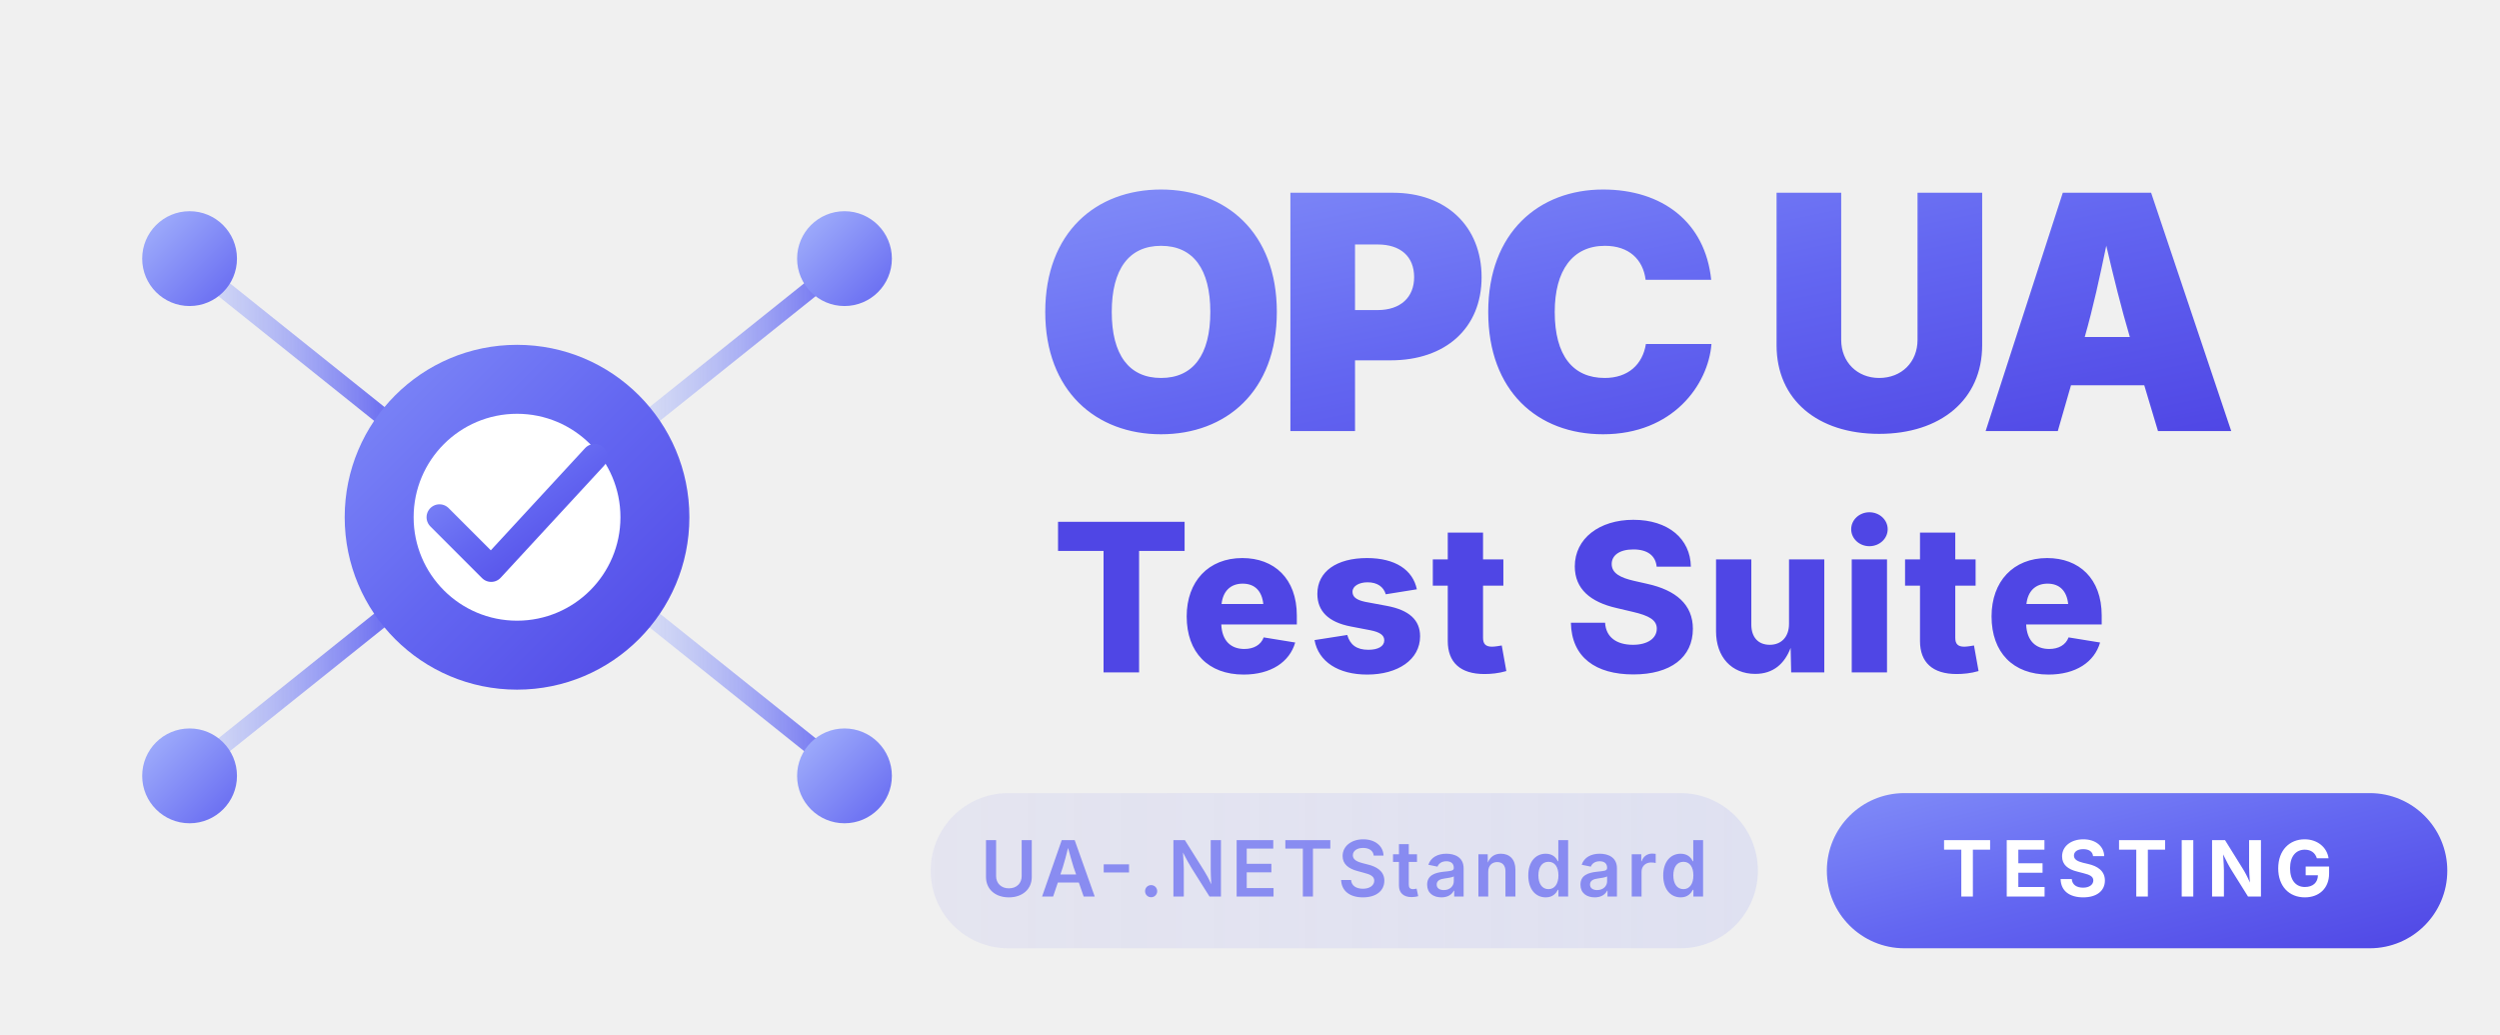
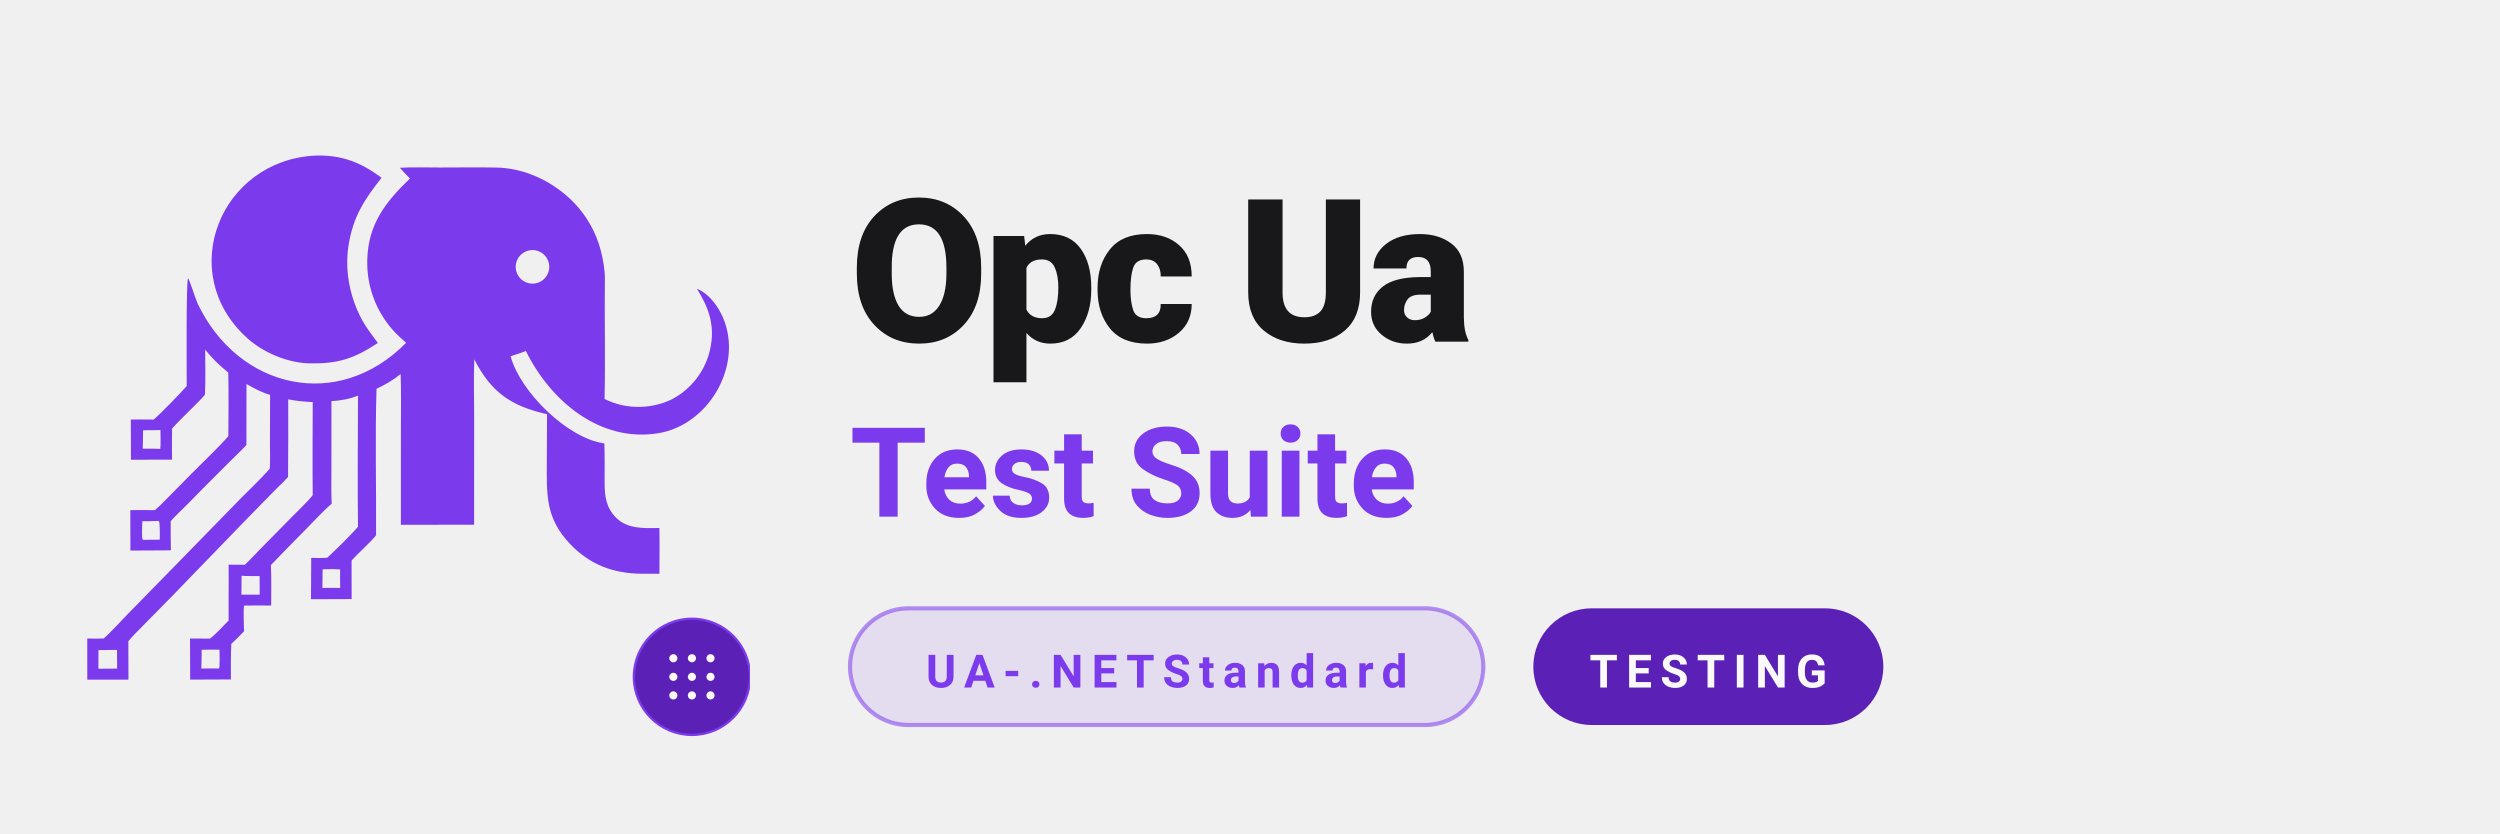
- <svg xmlns="http://www.w3.org/2000/svg" viewBox="0 0 290 120" width="290" height="120">
-   <defs>
-     <linearGradient id="brand" x1="0%" y1="0%" x2="100%" y2="100%">
-       <stop offset="0%" stop-color="#818CF8" />
-       <stop offset="50%" stop-color="#6366F1" />
-       <stop offset="100%" stop-color="#4F46E5" />
-     </linearGradient>
-     <linearGradient id="node" x1="0%" y1="0%" x2="100%" y2="100%">
-       <stop offset="0%" stop-color="#A5B4FC" />
-       <stop offset="100%" stop-color="#6366F1" />
-     </linearGradient>
-     <linearGradient id="line" x1="0%" y1="0%" x2="100%" y2="0%">
-       <stop offset="0%" stop-color="#A5B4FC" stop-opacity="0.4" />
-       <stop offset="100%" stop-color="#6366F1" stop-opacity="0.9" />
-     </linearGradient>
-     <linearGradient id="badge1" x1="0%" y1="0%" x2="100%" y2="0%">
-       <stop offset="0%" stop-color="#6366F1" stop-opacity="0.08" />
-       <stop offset="100%" stop-color="#818CF8" stop-opacity="0.15" />
-     </linearGradient>
-   </defs>
-   <g transform="translate(16, 16)">
-     <line x1="60" y1="32" x2="80" y2="16" stroke="url(#line)" stroke-width="2" stroke-linecap="round" />
-     <line x1="60" y1="56" x2="80" y2="72" stroke="url(#line)" stroke-width="2" stroke-linecap="round" />
-     <line x1="28" y1="32" x2="8" y2="16" stroke="url(#line)" stroke-width="2" stroke-linecap="round" />
-     <line x1="28" y1="56" x2="8" y2="72" stroke="url(#line)" stroke-width="2" stroke-linecap="round" />
-     <circle cx="44" cy="44" r="20" fill="url(#brand)" />
-     <circle cx="44" cy="44" r="12" fill="white" />
-     <circle cx="82" cy="14" r="5.5" fill="url(#node)" />
-     <circle cx="82" cy="74" r="5.5" fill="url(#node)" />
-     <circle cx="6" cy="14" r="5.5" fill="url(#node)" />
-     <circle cx="6" cy="74" r="5.5" fill="url(#node)" />
-     <path d="M35 44 L41 50 L53 37" fill="none" stroke="url(#brand)" stroke-width="3" stroke-linecap="round" stroke-linejoin="round" />
+ <svg xmlns="http://www.w3.org/2000/svg" width="600" height="200" viewBox="0 0 600 200">
+   <svg x="20" y="20" width="160" height="160" viewBox="236 229 574 574">
+     <defs>
+       <mask id="cutouts" maskUnits="userSpaceOnUse" x="236" y="229" width="574" height="574">
+         <rect x="236" y="229" width="574" height="574" fill="white" />
+         <path fill="black" d="M619.618 372.914C627.415 371.2 635.123 376.141 636.822 383.941C638.521 391.742 633.565 399.441 625.761 401.124C617.978 402.803 610.306 397.864 608.612 390.085C606.918 382.305 611.842 374.623 619.618 372.914Z" />
+         <path fill="black" d="M249.02 717.001L264.969 716.824L265.105 732.919L248.992 733.027C249.066 727.737 249.012 722.304 249.02 717.001Z" />
+         <path fill="black" d="M337.884 716.685C342.891 716.534 348.206 716.604 353.238 716.586C353.258 719.136 353.693 731.506 352.834 732.844C347.76 732.736 342.685 732.743 337.612 732.866C337.842 727.777 337.79 721.858 337.884 716.685Z" />
+         <path fill="black" d="M372.261 652.986C376.872 653.36 383.045 653.203 387.774 653.214C387.735 658.522 387.82 663.963 387.845 669.283L372.098 669.284L372.261 652.986Z" />
+         <path fill="black" d="M450.732 647.235L457.119 647.532C456.932 652.779 457.088 658.203 457.162 663.466L449.213 663.39L441.844 663.451L442.02 647.421L450.732 647.235Z" />
+         <path fill="black" d="M300.999 605.764C302.133 607.16 301.801 619.237 301.826 621.916L287.516 622.03L287.125 621.79C286.069 620.116 286.714 608.775 286.791 606.033C291.528 606.039 296.265 605.949 300.999 605.764Z" />
+         <path fill="black" d="M287.424 527.696C292.289 527.738 297.534 527.595 302.424 527.544C302.318 532.34 302.801 539.208 302.272 543.727C297.452 543.436 292.025 543.552 287.154 543.55C287.392 538.451 287.375 532.831 287.424 527.696Z" />
+       </mask>
+     </defs>
+     <g mask="url(#cutouts)">
+       <path fill="#7C3AED" d="M508.526 301.692C518.464 301.076 532.852 301.47 543.15 301.479C559.15 301.493 576.102 301.178 592.027 301.521C616.978 302.057 641.774 314.259 658.886 332.24C669.629 343.543 677.366 357.359 681.391 372.424C683.345 379.859 685.141 389.46 685.047 397.177C684.628 431.614 685.585 466.356 684.773 500.768C689.267 502.994 693.995 504.709 698.871 505.882C714.32 509.575 733.022 507.292 746.635 498.821C761.265 489.825 771.676 475.337 775.537 458.601C780.198 438.288 774.866 422.727 764.318 405.826C773.348 409.586 780.413 418.171 784.839 426.715C806.298 468.138 776.167 522.962 730.927 530.269C680.586 538.4 638.086 502.236 617.005 459.401C613.579 460.934 607.617 462.713 603.889 463.946C612.006 494.435 653.006 534.884 684.599 538.999C684.969 550.017 684.848 561.627 684.829 572.764C684.809 584.385 686.04 594.362 694.762 603.061C704.582 612.854 718.911 612.049 731.993 611.86C732.252 624.738 732.034 638.295 732.02 651.223L716.508 651.227C692.146 651.023 671.844 643.287 655.076 625.609C633.584 602.951 635.008 582.577 635.058 554.254C635.053 540.788 635.118 527.321 635.253 513.855C604.758 507.056 587.046 495.2 572.605 466.584C572.005 481.468 572.482 500.011 572.482 515.117L572.456 609.023L509.406 609.127L509.428 527.211C509.438 511.474 509.734 494.922 509.22 479.296C502.637 484.646 496.043 488.383 488.44 492.018C487.135 532.584 488.3 577.153 488.056 618.047C484.779 622.767 472.039 634.04 466.954 639.905L467.022 673.059L432.021 673.186C432.01 661.314 432.077 649.442 432.22 637.571C436.993 637.674 441.203 637.809 445.983 637.47C452.572 631.466 466.738 617.475 472.484 610.843C472.004 573.483 472.435 535.268 472.481 497.834C465.802 500.725 456.872 502.334 449.625 502.604L449.603 559.033C449.598 569.155 449.324 581.016 449.819 591.003C443.541 596.143 434.432 606.006 428.497 612.069C418.085 622.554 407.75 633.117 397.495 643.756C398.076 654.998 397.69 667.223 397.746 678.606C390.098 678.512 382.321 678.598 374.662 678.615L374.447 678.803C373.635 680.787 374.245 697.429 374.364 700.77C370.6 704.844 367.427 707.87 363.393 711.632C362.943 721.949 363.044 731.935 363.058 742.259L327.978 742.404L327.868 707.011L345.06 707.082C349.619 703.703 357.027 695.707 361.139 691.434C360.933 675.451 361.293 659.497 361.086 643.432C365.693 643.407 370.385 643.492 375 643.53C378.926 640.009 383.844 634.532 387.727 630.602C396.633 621.675 405.483 612.691 414.276 603.653C417.882 599.961 431.187 587.095 433.512 583.544C433.193 557.059 433.46 529.999 433.506 503.471C425.54 503.011 420.225 502.603 412.409 501.089C412.504 523.373 412.457 545.658 412.268 567.943C408.693 571.894 403.62 576.664 399.738 580.588L376.832 603.98L311.001 671.98L287.32 695.994C283.466 699.928 278.083 705.176 274.754 709.372L274.862 742.446L239.401 742.436L239.389 707.008C244.101 707.144 248.816 707.145 253.529 707.011C258.447 702.855 269.044 691.272 274.048 686.159L317.58 641.676L370.639 587.298C377.859 579.913 390.428 568.017 396.522 560.705C396.998 555.202 396.658 545.661 396.673 539.762L396.787 497.209C389.692 495.268 382.843 491.503 376.476 487.894L376.416 540.427C370.869 546.323 364.047 552.707 358.229 558.523C347.333 569.364 336.515 580.283 325.774 591.278C320.843 596.25 315.988 600.716 311.233 605.902C311.133 614.301 311.189 622.7 311.403 631.097L276.531 631.277L276.46 596.471C283.399 596.331 290.566 596.449 297.524 596.485C301.39 593.432 306.181 588.336 309.782 584.709L329.056 565.168C338.421 555.646 352.671 542.29 360.849 532.791C360.94 515.742 361.251 494.762 360.773 478.005C352.646 471.362 347.428 466.332 340.885 458.282C341.022 470.381 341.295 485.04 340.708 497.011C338.883 499.5 334.27 503.946 332.02 506.25C325.503 512.927 318.657 519.271 312.393 526.208C312.276 535.155 312.272 544.102 312.381 553.049L277.007 553.056L276.899 518.45C283.34 518.356 290.026 518.475 296.486 518.507C300.985 515.058 321.443 493.992 325.005 489.614C325.02 479.545 324.439 400.774 326.105 396.771C327.43 397.934 332.831 415.296 334.42 418.631C369.606 492.484 455.516 511.83 513.905 452.39C510.898 449.717 507.787 446.963 504.99 444.074C488.662 427.236 479.824 404.519 480.481 381.074C481.121 350.273 496.349 331.033 517.208 310.924C514.047 307.815 511.481 304.991 508.526 301.692Z" />
+       <path fill="#7C3AED" d="M435.37 291.216C458.422 290.471 474.641 296.883 492.791 310.302C477.907 329.183 468.189 343.784 464.329 368.703C460.95 390.519 465.547 413.479 476.036 432.833C479.477 439.181 485.253 446.638 489.598 452.545C468.847 466.134 455.424 470.551 430.452 470.109C411.404 469.564 390.73 460.745 376.781 448.065C315.012 391.915 353.971 295.559 435.37 291.216Z" />
+     </g>
+     <g>
+       <circle cx="760" cy="740" r="50" fill="#5B21B6" stroke="#7C3AED" stroke-width="2" />
+       <g fill="#FAFAFA">
+         <circle cx="744" cy="724" r="3.5" />
+         <circle cx="760" cy="724" r="3.5" />
+         <circle cx="776" cy="724" r="3.5" />
+         <circle cx="744" cy="740" r="3.5" />
+         <circle cx="760" cy="740" r="3.5" />
+         <circle cx="776" cy="740" r="3.5" />
+         <circle cx="744" cy="756" r="3.5" />
+         <circle cx="760" cy="756" r="3.5" />
+         <circle cx="776" cy="756" r="3.5" />
+       </g>
+     </g>
+   </svg>
+   <g font-family="system-ui, -apple-system, Segoe UI, Roboto, Inter, sans-serif">
+     <text x="204" y="82" font-size="48" font-weight="800" letter-spacing="-1" fill="#18181B">Opc Ua</text>
+     <text x="204" y="124" font-size="30" font-weight="700" fill="#7C3AED">Test Suite</text>
+     <rect x="204" y="146" width="152" height="28" rx="14" fill="rgba(124,58,237,0.10)" stroke="rgba(124,58,237,0.55)" stroke-width="1" />
+     <text x="280" y="165" font-size="11" font-weight="700" letter-spacing="2" fill="#7C3AED" text-anchor="middle">UA-.NETStandard</text>
+     <rect x="368" y="146" width="84" height="28" rx="14" fill="#5B21B6" />
+     <text x="410" y="165" font-size="11" font-weight="700" letter-spacing="2" fill="#FAFAFA" text-anchor="middle">TESTING</text>
  </g>
-   <text x="120" y="50" font-family="system-ui, -apple-system, 'Segoe UI', sans-serif" font-size="38" font-weight="900" fill="url(#brand)" letter-spacing="-1.5">
-     OPC UA
-   </text>
-   <text x="122" y="78" font-family="system-ui, -apple-system, 'Segoe UI', sans-serif" font-size="24" font-weight="800" fill="#4F46E5" letter-spacing="0.5">
-     Test Suite
-   </text>
-   <rect x="108" y="92" width="96" height="18" rx="9" fill="url(#badge1)" />
-   <text x="156" y="104" font-family="system-ui, -apple-system, 'Segoe UI', sans-serif" font-size="9" font-weight="600" fill="#6366F1" text-anchor="middle" letter-spacing="0.5" opacity="0.7">
-     UA-.NETStandard
-   </text>
-   <rect x="212" y="92" width="72" height="18" rx="9" fill="url(#brand)" />
-   <text x="248" y="104" font-family="system-ui, -apple-system, 'Segoe UI', sans-serif" font-size="9" font-weight="700" fill="white" text-anchor="middle" letter-spacing="1">
-     TESTING
-   </text>
</svg>
